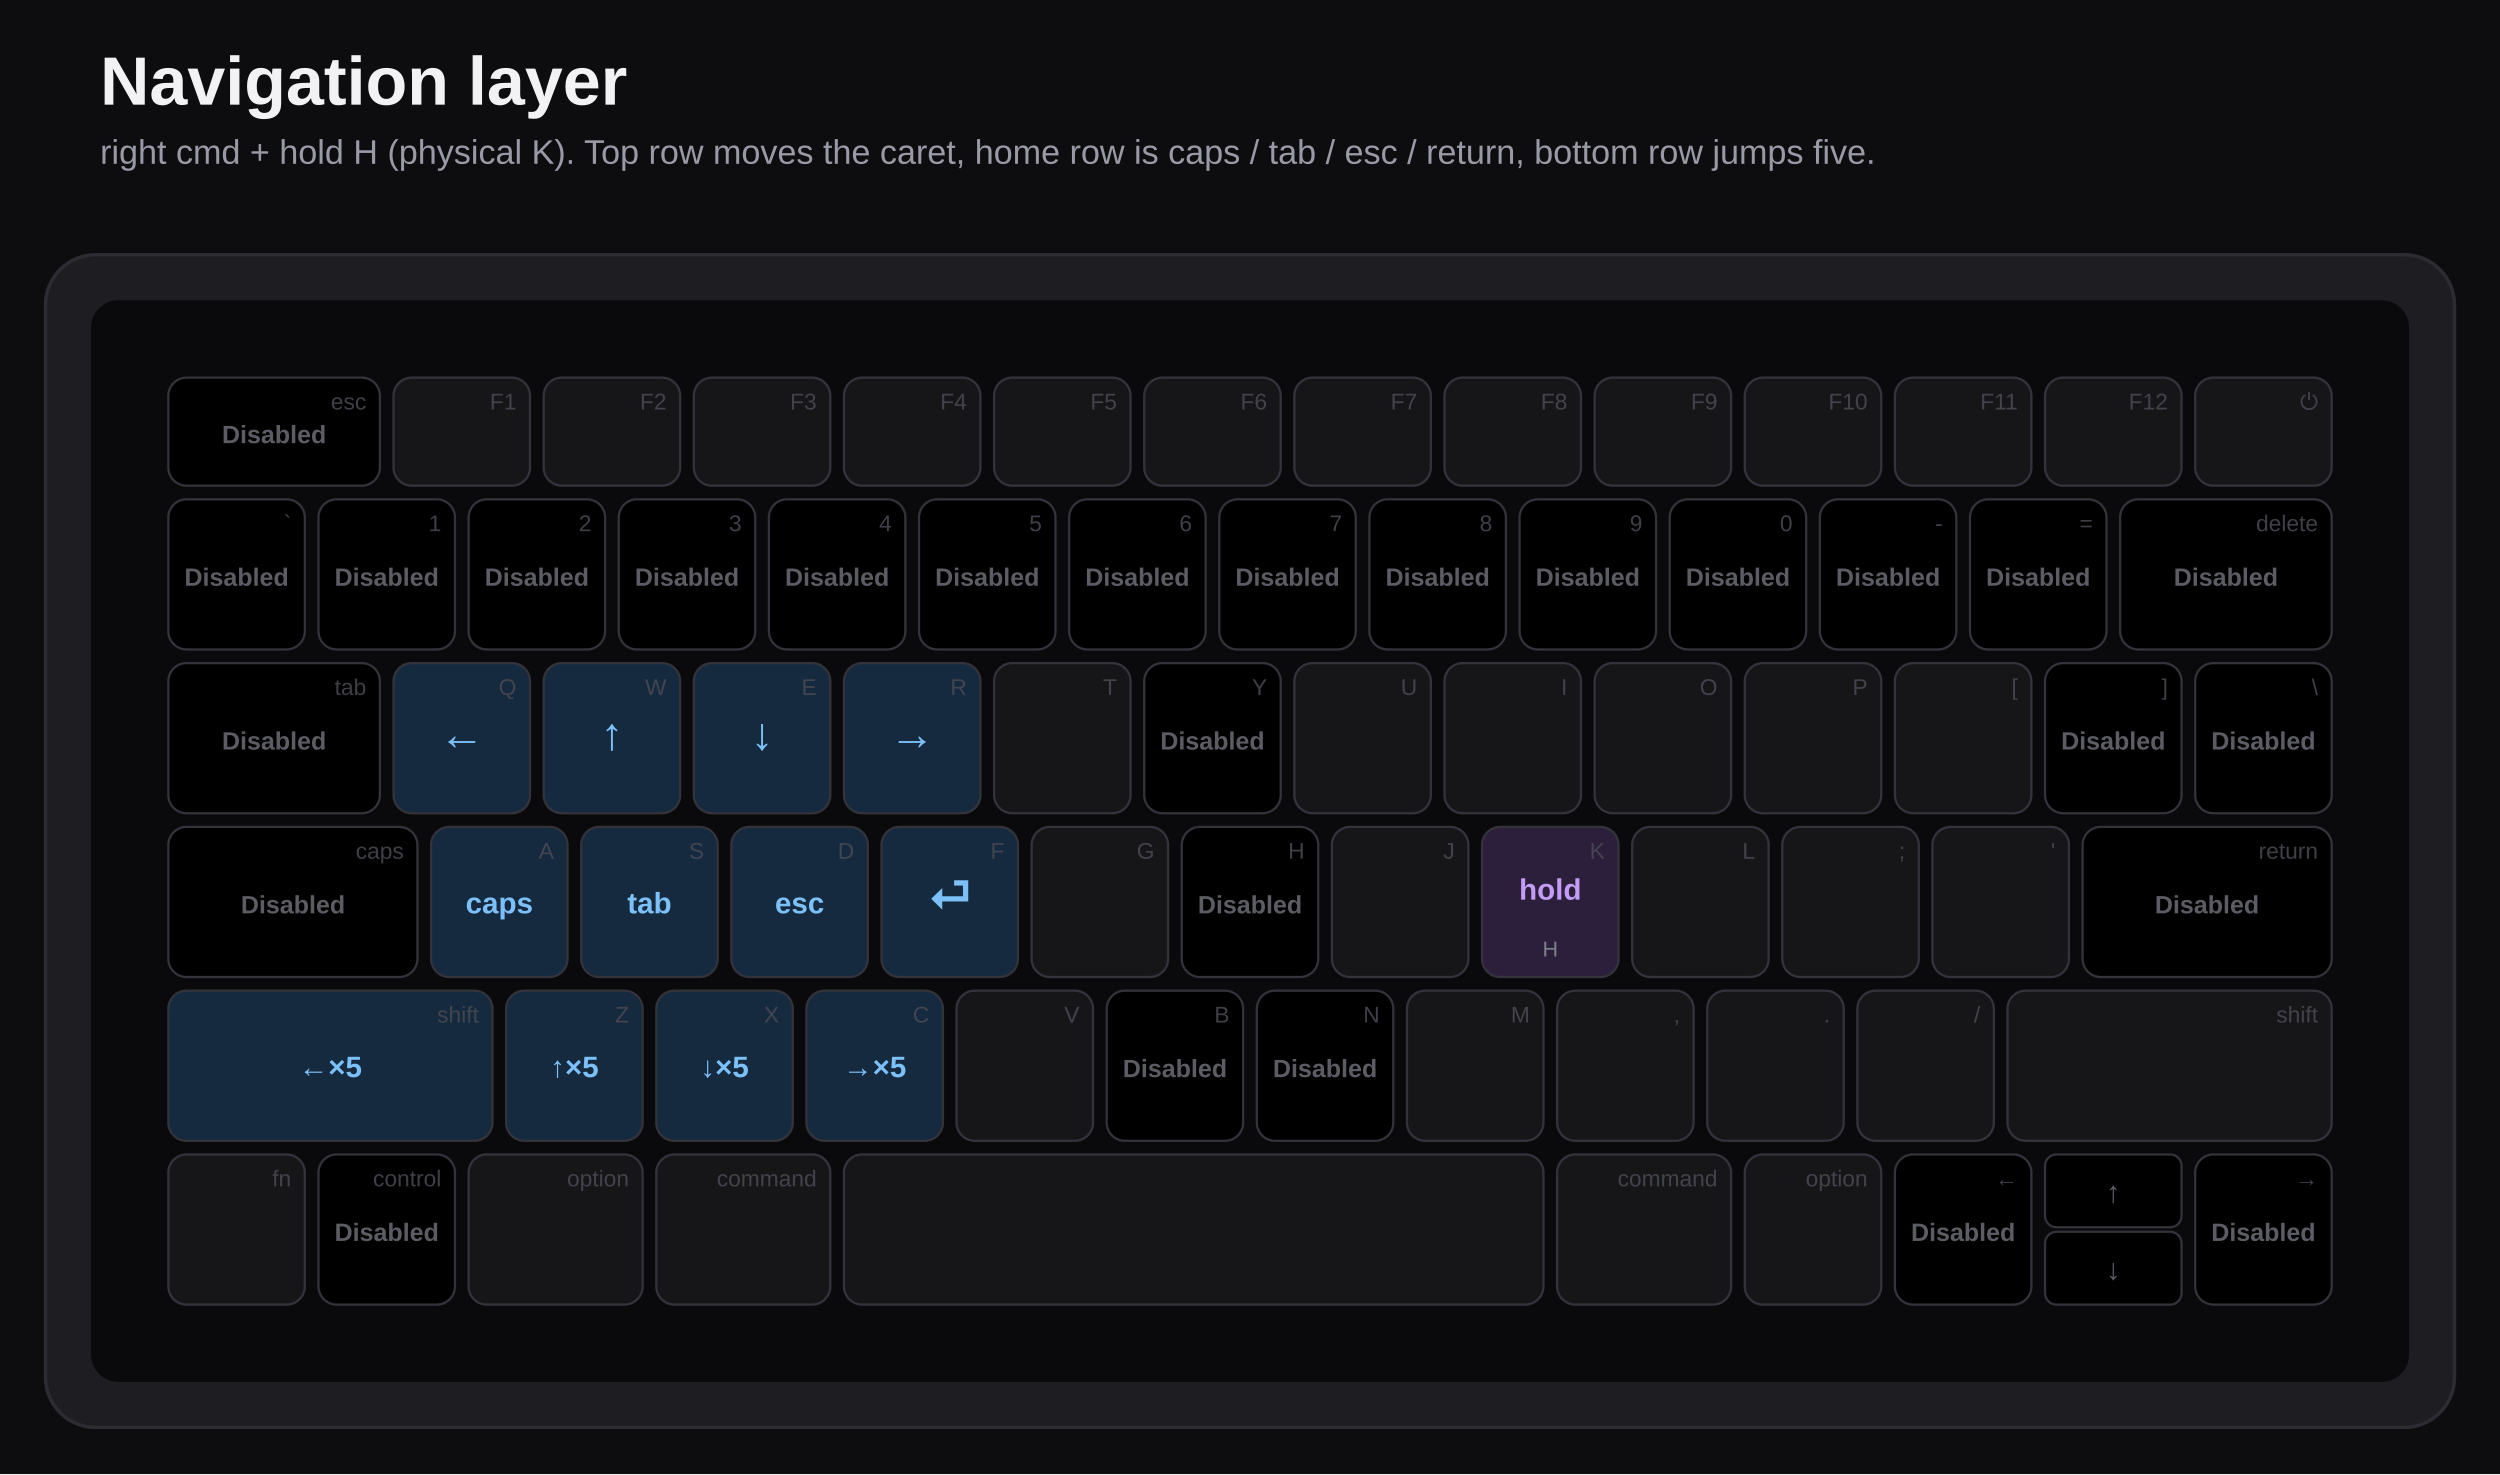
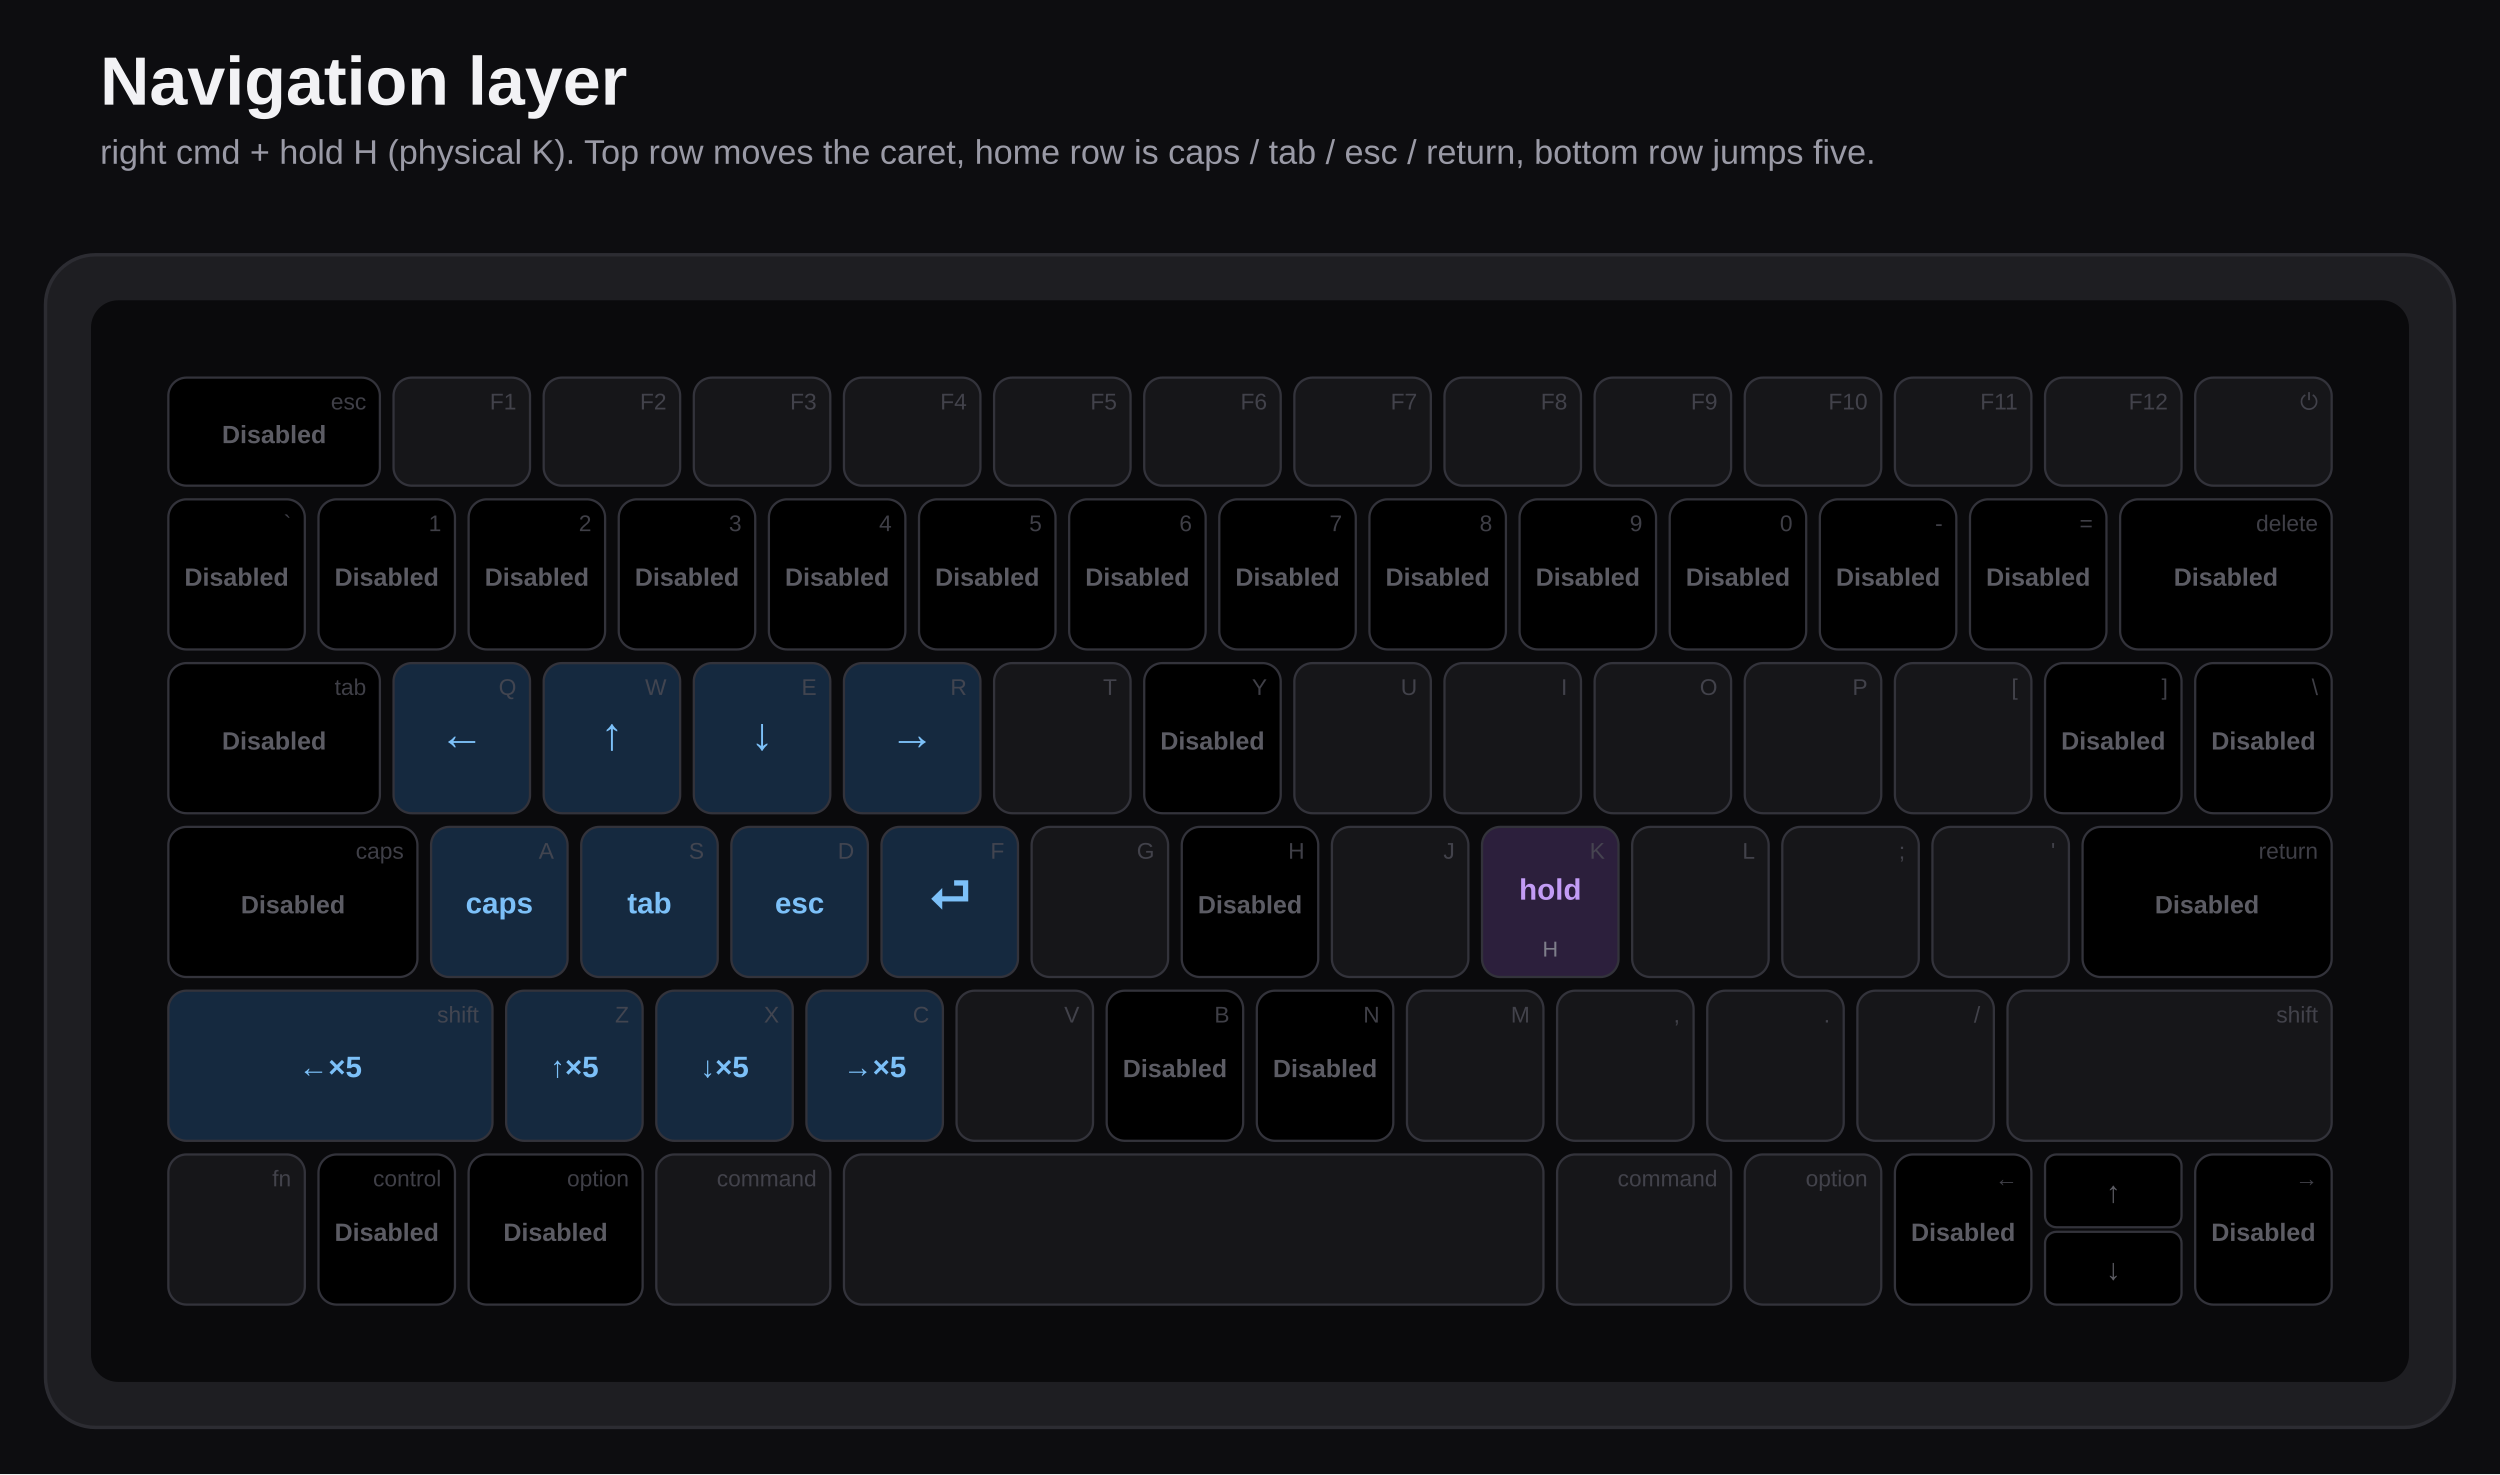
<svg xmlns="http://www.w3.org/2000/svg" width="1099" height="648" viewBox="0 0 1099 648" role="img" aria-label="Navigation layer layer of the splitmac">
  <rect width="1099" height="648" fill="#0d0d10" />
  <text x="44.0" y="46.0" fill="#f2f2f5" font-size="30" font-weight="700" text-anchor="start" opacity="1.0" font-family="-apple-system, BlinkMacSystemFont, 'SF Pro Text', 'Helvetica Neue', Arial, sans-serif">Navigation layer</text>
  <text x="44.0" y="72.0" fill="#9a9aa6" font-size="15" font-weight="400" text-anchor="start" opacity="1.0" font-family="-apple-system, BlinkMacSystemFont, 'SF Pro Text', 'Helvetica Neue', Arial, sans-serif">right cmd + hold H (physical K). Top row moves the caret, home row is caps / tab / esc / return, bottom row jumps five.</text>
  <rect x="20.0" y="112.0" width="1059.0" height="515.5" rx="22" fill="#1e1e22" stroke="#2c2c32" stroke-width="1.5" />
  <rect x="40.0" y="132.0" width="1019.0" height="475.5" rx="12" fill="#0a0a0c" />
  <rect x="74.0" y="166.0" width="93.0" height="47.5" rx="8" fill="#000000" stroke="#33333b" stroke-width="1" />
  <text x="161.0" y="180.0" fill="#4a4a53" font-size="10" font-weight="500" text-anchor="end" opacity="0.85" font-family="-apple-system, BlinkMacSystemFont, 'SF Pro Text', 'Helvetica Neue', Arial, sans-serif">esc</text>
  <text x="120.5" y="194.8" fill="#5c5c64" font-size="11" font-weight="600" text-anchor="middle" opacity="1.0" font-family="-apple-system, BlinkMacSystemFont, 'SF Pro Text', 'Helvetica Neue', Arial, sans-serif">Disabled</text>
  <rect x="173.0" y="166.0" width="60.0" height="47.5" rx="8" fill="#161619" stroke="#33333b" stroke-width="1" />
  <text x="227.0" y="180.0" fill="#4a4a53" font-size="10" font-weight="500" text-anchor="end" opacity="0.85" font-family="-apple-system, BlinkMacSystemFont, 'SF Pro Text', 'Helvetica Neue', Arial, sans-serif">F1</text>
  <rect x="239.0" y="166.0" width="60.0" height="47.5" rx="8" fill="#161619" stroke="#33333b" stroke-width="1" />
  <text x="293.0" y="180.0" fill="#4a4a53" font-size="10" font-weight="500" text-anchor="end" opacity="0.85" font-family="-apple-system, BlinkMacSystemFont, 'SF Pro Text', 'Helvetica Neue', Arial, sans-serif">F2</text>
  <rect x="305.0" y="166.0" width="60.0" height="47.5" rx="8" fill="#161619" stroke="#33333b" stroke-width="1" />
  <text x="359.0" y="180.0" fill="#4a4a53" font-size="10" font-weight="500" text-anchor="end" opacity="0.85" font-family="-apple-system, BlinkMacSystemFont, 'SF Pro Text', 'Helvetica Neue', Arial, sans-serif">F3</text>
  <rect x="371.0" y="166.0" width="60.0" height="47.5" rx="8" fill="#161619" stroke="#33333b" stroke-width="1" />
  <text x="425.0" y="180.0" fill="#4a4a53" font-size="10" font-weight="500" text-anchor="end" opacity="0.85" font-family="-apple-system, BlinkMacSystemFont, 'SF Pro Text', 'Helvetica Neue', Arial, sans-serif">F4</text>
  <rect x="437.0" y="166.0" width="60.0" height="47.5" rx="8" fill="#161619" stroke="#33333b" stroke-width="1" />
  <text x="491.0" y="180.0" fill="#4a4a53" font-size="10" font-weight="500" text-anchor="end" opacity="0.85" font-family="-apple-system, BlinkMacSystemFont, 'SF Pro Text', 'Helvetica Neue', Arial, sans-serif">F5</text>
  <rect x="503.0" y="166.0" width="60.0" height="47.5" rx="8" fill="#161619" stroke="#33333b" stroke-width="1" />
  <text x="557.0" y="180.0" fill="#4a4a53" font-size="10" font-weight="500" text-anchor="end" opacity="0.85" font-family="-apple-system, BlinkMacSystemFont, 'SF Pro Text', 'Helvetica Neue', Arial, sans-serif">F6</text>
  <rect x="569.0" y="166.0" width="60.0" height="47.5" rx="8" fill="#161619" stroke="#33333b" stroke-width="1" />
  <text x="623.0" y="180.0" fill="#4a4a53" font-size="10" font-weight="500" text-anchor="end" opacity="0.85" font-family="-apple-system, BlinkMacSystemFont, 'SF Pro Text', 'Helvetica Neue', Arial, sans-serif">F7</text>
  <rect x="635.0" y="166.0" width="60.0" height="47.5" rx="8" fill="#161619" stroke="#33333b" stroke-width="1" />
  <text x="689.0" y="180.0" fill="#4a4a53" font-size="10" font-weight="500" text-anchor="end" opacity="0.85" font-family="-apple-system, BlinkMacSystemFont, 'SF Pro Text', 'Helvetica Neue', Arial, sans-serif">F8</text>
  <rect x="701.0" y="166.0" width="60.0" height="47.5" rx="8" fill="#161619" stroke="#33333b" stroke-width="1" />
  <text x="755.0" y="180.0" fill="#4a4a53" font-size="10" font-weight="500" text-anchor="end" opacity="0.85" font-family="-apple-system, BlinkMacSystemFont, 'SF Pro Text', 'Helvetica Neue', Arial, sans-serif">F9</text>
  <rect x="767.0" y="166.0" width="60.0" height="47.5" rx="8" fill="#161619" stroke="#33333b" stroke-width="1" />
  <text x="821.0" y="180.0" fill="#4a4a53" font-size="10" font-weight="500" text-anchor="end" opacity="0.85" font-family="-apple-system, BlinkMacSystemFont, 'SF Pro Text', 'Helvetica Neue', Arial, sans-serif">F10</text>
  <rect x="833.0" y="166.0" width="60.0" height="47.5" rx="8" fill="#161619" stroke="#33333b" stroke-width="1" />
  <text x="887.0" y="180.0" fill="#4a4a53" font-size="10" font-weight="500" text-anchor="end" opacity="0.85" font-family="-apple-system, BlinkMacSystemFont, 'SF Pro Text', 'Helvetica Neue', Arial, sans-serif">F11</text>
  <rect x="899.0" y="166.0" width="60.0" height="47.5" rx="8" fill="#161619" stroke="#33333b" stroke-width="1" />
  <text x="953.0" y="180.0" fill="#4a4a53" font-size="10" font-weight="500" text-anchor="end" opacity="0.85" font-family="-apple-system, BlinkMacSystemFont, 'SF Pro Text', 'Helvetica Neue', Arial, sans-serif">F12</text>
  <rect x="965.0" y="166.0" width="60.0" height="47.5" rx="8" fill="#161619" stroke="#33333b" stroke-width="1" />
  <text x="1019.0" y="180.0" fill="#4a4a53" font-size="10" font-weight="500" text-anchor="end" opacity="0.85" font-family="-apple-system, BlinkMacSystemFont, 'SF Pro Text', 'Helvetica Neue', Arial, sans-serif">⏻</text>
  <rect x="74.0" y="219.5" width="60.0" height="66.0" rx="8" fill="#000000" stroke="#33333b" stroke-width="1" />
  <text x="128.0" y="233.5" fill="#4a4a53" font-size="10" font-weight="500" text-anchor="end" opacity="0.85" font-family="-apple-system, BlinkMacSystemFont, 'SF Pro Text', 'Helvetica Neue', Arial, sans-serif">`</text>
  <text x="104.0" y="257.5" fill="#5c5c64" font-size="11" font-weight="600" text-anchor="middle" opacity="1.0" font-family="-apple-system, BlinkMacSystemFont, 'SF Pro Text', 'Helvetica Neue', Arial, sans-serif">Disabled</text>
  <rect x="140.0" y="219.5" width="60.0" height="66.0" rx="8" fill="#000000" stroke="#33333b" stroke-width="1" />
  <text x="194.0" y="233.5" fill="#4a4a53" font-size="10" font-weight="500" text-anchor="end" opacity="0.85" font-family="-apple-system, BlinkMacSystemFont, 'SF Pro Text', 'Helvetica Neue', Arial, sans-serif">1</text>
  <text x="170.0" y="257.5" fill="#5c5c64" font-size="11" font-weight="600" text-anchor="middle" opacity="1.0" font-family="-apple-system, BlinkMacSystemFont, 'SF Pro Text', 'Helvetica Neue', Arial, sans-serif">Disabled</text>
  <rect x="206.0" y="219.5" width="60.0" height="66.0" rx="8" fill="#000000" stroke="#33333b" stroke-width="1" />
  <text x="260.0" y="233.5" fill="#4a4a53" font-size="10" font-weight="500" text-anchor="end" opacity="0.85" font-family="-apple-system, BlinkMacSystemFont, 'SF Pro Text', 'Helvetica Neue', Arial, sans-serif">2</text>
  <text x="236.0" y="257.5" fill="#5c5c64" font-size="11" font-weight="600" text-anchor="middle" opacity="1.0" font-family="-apple-system, BlinkMacSystemFont, 'SF Pro Text', 'Helvetica Neue', Arial, sans-serif">Disabled</text>
  <rect x="272.0" y="219.5" width="60.0" height="66.0" rx="8" fill="#000000" stroke="#33333b" stroke-width="1" />
  <text x="326.0" y="233.5" fill="#4a4a53" font-size="10" font-weight="500" text-anchor="end" opacity="0.85" font-family="-apple-system, BlinkMacSystemFont, 'SF Pro Text', 'Helvetica Neue', Arial, sans-serif">3</text>
  <text x="302.0" y="257.5" fill="#5c5c64" font-size="11" font-weight="600" text-anchor="middle" opacity="1.0" font-family="-apple-system, BlinkMacSystemFont, 'SF Pro Text', 'Helvetica Neue', Arial, sans-serif">Disabled</text>
  <rect x="338.0" y="219.5" width="60.0" height="66.0" rx="8" fill="#000000" stroke="#33333b" stroke-width="1" />
  <text x="392.0" y="233.5" fill="#4a4a53" font-size="10" font-weight="500" text-anchor="end" opacity="0.85" font-family="-apple-system, BlinkMacSystemFont, 'SF Pro Text', 'Helvetica Neue', Arial, sans-serif">4</text>
  <text x="368.0" y="257.5" fill="#5c5c64" font-size="11" font-weight="600" text-anchor="middle" opacity="1.0" font-family="-apple-system, BlinkMacSystemFont, 'SF Pro Text', 'Helvetica Neue', Arial, sans-serif">Disabled</text>
  <rect x="404.0" y="219.5" width="60.0" height="66.0" rx="8" fill="#000000" stroke="#33333b" stroke-width="1" />
  <text x="458.0" y="233.5" fill="#4a4a53" font-size="10" font-weight="500" text-anchor="end" opacity="0.85" font-family="-apple-system, BlinkMacSystemFont, 'SF Pro Text', 'Helvetica Neue', Arial, sans-serif">5</text>
  <text x="434.0" y="257.5" fill="#5c5c64" font-size="11" font-weight="600" text-anchor="middle" opacity="1.0" font-family="-apple-system, BlinkMacSystemFont, 'SF Pro Text', 'Helvetica Neue', Arial, sans-serif">Disabled</text>
  <rect x="470.0" y="219.5" width="60.0" height="66.0" rx="8" fill="#000000" stroke="#33333b" stroke-width="1" />
  <text x="524.0" y="233.5" fill="#4a4a53" font-size="10" font-weight="500" text-anchor="end" opacity="0.85" font-family="-apple-system, BlinkMacSystemFont, 'SF Pro Text', 'Helvetica Neue', Arial, sans-serif">6</text>
  <text x="500.0" y="257.5" fill="#5c5c64" font-size="11" font-weight="600" text-anchor="middle" opacity="1.0" font-family="-apple-system, BlinkMacSystemFont, 'SF Pro Text', 'Helvetica Neue', Arial, sans-serif">Disabled</text>
  <rect x="536.0" y="219.5" width="60.0" height="66.0" rx="8" fill="#000000" stroke="#33333b" stroke-width="1" />
  <text x="590.0" y="233.5" fill="#4a4a53" font-size="10" font-weight="500" text-anchor="end" opacity="0.85" font-family="-apple-system, BlinkMacSystemFont, 'SF Pro Text', 'Helvetica Neue', Arial, sans-serif">7</text>
  <text x="566.0" y="257.5" fill="#5c5c64" font-size="11" font-weight="600" text-anchor="middle" opacity="1.0" font-family="-apple-system, BlinkMacSystemFont, 'SF Pro Text', 'Helvetica Neue', Arial, sans-serif">Disabled</text>
  <rect x="602.0" y="219.5" width="60.0" height="66.0" rx="8" fill="#000000" stroke="#33333b" stroke-width="1" />
  <text x="656.0" y="233.5" fill="#4a4a53" font-size="10" font-weight="500" text-anchor="end" opacity="0.85" font-family="-apple-system, BlinkMacSystemFont, 'SF Pro Text', 'Helvetica Neue', Arial, sans-serif">8</text>
  <text x="632.0" y="257.5" fill="#5c5c64" font-size="11" font-weight="600" text-anchor="middle" opacity="1.0" font-family="-apple-system, BlinkMacSystemFont, 'SF Pro Text', 'Helvetica Neue', Arial, sans-serif">Disabled</text>
  <rect x="668.0" y="219.5" width="60.0" height="66.0" rx="8" fill="#000000" stroke="#33333b" stroke-width="1" />
  <text x="722.0" y="233.5" fill="#4a4a53" font-size="10" font-weight="500" text-anchor="end" opacity="0.85" font-family="-apple-system, BlinkMacSystemFont, 'SF Pro Text', 'Helvetica Neue', Arial, sans-serif">9</text>
  <text x="698.0" y="257.5" fill="#5c5c64" font-size="11" font-weight="600" text-anchor="middle" opacity="1.0" font-family="-apple-system, BlinkMacSystemFont, 'SF Pro Text', 'Helvetica Neue', Arial, sans-serif">Disabled</text>
  <rect x="734.0" y="219.5" width="60.0" height="66.0" rx="8" fill="#000000" stroke="#33333b" stroke-width="1" />
  <text x="788.0" y="233.5" fill="#4a4a53" font-size="10" font-weight="500" text-anchor="end" opacity="0.85" font-family="-apple-system, BlinkMacSystemFont, 'SF Pro Text', 'Helvetica Neue', Arial, sans-serif">0</text>
  <text x="764.0" y="257.5" fill="#5c5c64" font-size="11" font-weight="600" text-anchor="middle" opacity="1.0" font-family="-apple-system, BlinkMacSystemFont, 'SF Pro Text', 'Helvetica Neue', Arial, sans-serif">Disabled</text>
  <rect x="800.0" y="219.5" width="60.0" height="66.0" rx="8" fill="#000000" stroke="#33333b" stroke-width="1" />
  <text x="854.0" y="233.5" fill="#4a4a53" font-size="10" font-weight="500" text-anchor="end" opacity="0.85" font-family="-apple-system, BlinkMacSystemFont, 'SF Pro Text', 'Helvetica Neue', Arial, sans-serif">-</text>
  <text x="830.0" y="257.5" fill="#5c5c64" font-size="11" font-weight="600" text-anchor="middle" opacity="1.0" font-family="-apple-system, BlinkMacSystemFont, 'SF Pro Text', 'Helvetica Neue', Arial, sans-serif">Disabled</text>
  <rect x="866.0" y="219.5" width="60.0" height="66.0" rx="8" fill="#000000" stroke="#33333b" stroke-width="1" />
  <text x="920.0" y="233.5" fill="#4a4a53" font-size="10" font-weight="500" text-anchor="end" opacity="0.85" font-family="-apple-system, BlinkMacSystemFont, 'SF Pro Text', 'Helvetica Neue', Arial, sans-serif">=</text>
  <text x="896.0" y="257.5" fill="#5c5c64" font-size="11" font-weight="600" text-anchor="middle" opacity="1.0" font-family="-apple-system, BlinkMacSystemFont, 'SF Pro Text', 'Helvetica Neue', Arial, sans-serif">Disabled</text>
  <rect x="932.0" y="219.5" width="93.0" height="66.0" rx="8" fill="#000000" stroke="#33333b" stroke-width="1" />
  <text x="1019.0" y="233.5" fill="#4a4a53" font-size="10" font-weight="500" text-anchor="end" opacity="0.85" font-family="-apple-system, BlinkMacSystemFont, 'SF Pro Text', 'Helvetica Neue', Arial, sans-serif">delete</text>
  <text x="978.5" y="257.5" fill="#5c5c64" font-size="11" font-weight="600" text-anchor="middle" opacity="1.0" font-family="-apple-system, BlinkMacSystemFont, 'SF Pro Text', 'Helvetica Neue', Arial, sans-serif">Disabled</text>
  <rect x="74.0" y="291.5" width="93.0" height="66.0" rx="8" fill="#000000" stroke="#33333b" stroke-width="1" />
  <text x="161.0" y="305.5" fill="#4a4a53" font-size="10" font-weight="500" text-anchor="end" opacity="0.85" font-family="-apple-system, BlinkMacSystemFont, 'SF Pro Text', 'Helvetica Neue', Arial, sans-serif">tab</text>
  <text x="120.5" y="329.5" fill="#5c5c64" font-size="11" font-weight="600" text-anchor="middle" opacity="1.0" font-family="-apple-system, BlinkMacSystemFont, 'SF Pro Text', 'Helvetica Neue', Arial, sans-serif">Disabled</text>
  <rect x="173.0" y="291.5" width="60.0" height="66.0" rx="8" fill="#15293f" stroke="#33333b" stroke-width="1" />
  <text x="227.0" y="305.5" fill="#4a4a53" font-size="10" font-weight="500" text-anchor="end" opacity="0.85" font-family="-apple-system, BlinkMacSystemFont, 'SF Pro Text', 'Helvetica Neue', Arial, sans-serif">Q</text>
  <text x="203.0" y="329.5" fill="#7cc0f8" font-size="20" font-weight="700" text-anchor="middle" opacity="1.0" font-family="-apple-system, BlinkMacSystemFont, 'SF Pro Text', 'Helvetica Neue', Arial, sans-serif">←</text>
  <rect x="239.0" y="291.5" width="60.0" height="66.0" rx="8" fill="#15293f" stroke="#33333b" stroke-width="1" />
  <text x="293.0" y="305.5" fill="#4a4a53" font-size="10" font-weight="500" text-anchor="end" opacity="0.85" font-family="-apple-system, BlinkMacSystemFont, 'SF Pro Text', 'Helvetica Neue', Arial, sans-serif">W</text>
  <text x="269.0" y="329.5" fill="#7cc0f8" font-size="20" font-weight="700" text-anchor="middle" opacity="1.0" font-family="-apple-system, BlinkMacSystemFont, 'SF Pro Text', 'Helvetica Neue', Arial, sans-serif">↑</text>
  <rect x="305.0" y="291.5" width="60.0" height="66.0" rx="8" fill="#15293f" stroke="#33333b" stroke-width="1" />
  <text x="359.0" y="305.5" fill="#4a4a53" font-size="10" font-weight="500" text-anchor="end" opacity="0.85" font-family="-apple-system, BlinkMacSystemFont, 'SF Pro Text', 'Helvetica Neue', Arial, sans-serif">E</text>
  <text x="335.0" y="329.5" fill="#7cc0f8" font-size="20" font-weight="700" text-anchor="middle" opacity="1.0" font-family="-apple-system, BlinkMacSystemFont, 'SF Pro Text', 'Helvetica Neue', Arial, sans-serif">↓</text>
  <rect x="371.0" y="291.5" width="60.0" height="66.0" rx="8" fill="#15293f" stroke="#33333b" stroke-width="1" />
  <text x="425.0" y="305.5" fill="#4a4a53" font-size="10" font-weight="500" text-anchor="end" opacity="0.85" font-family="-apple-system, BlinkMacSystemFont, 'SF Pro Text', 'Helvetica Neue', Arial, sans-serif">R</text>
  <text x="401.0" y="329.5" fill="#7cc0f8" font-size="20" font-weight="700" text-anchor="middle" opacity="1.0" font-family="-apple-system, BlinkMacSystemFont, 'SF Pro Text', 'Helvetica Neue', Arial, sans-serif">→</text>
  <rect x="437.0" y="291.5" width="60.0" height="66.0" rx="8" fill="#161619" stroke="#33333b" stroke-width="1" />
  <text x="491.0" y="305.5" fill="#4a4a53" font-size="10" font-weight="500" text-anchor="end" opacity="0.85" font-family="-apple-system, BlinkMacSystemFont, 'SF Pro Text', 'Helvetica Neue', Arial, sans-serif">T</text>
  <rect x="503.0" y="291.5" width="60.0" height="66.0" rx="8" fill="#000000" stroke="#33333b" stroke-width="1" />
  <text x="557.0" y="305.5" fill="#4a4a53" font-size="10" font-weight="500" text-anchor="end" opacity="0.85" font-family="-apple-system, BlinkMacSystemFont, 'SF Pro Text', 'Helvetica Neue', Arial, sans-serif">Y</text>
  <text x="533.0" y="329.5" fill="#5c5c64" font-size="11" font-weight="600" text-anchor="middle" opacity="1.0" font-family="-apple-system, BlinkMacSystemFont, 'SF Pro Text', 'Helvetica Neue', Arial, sans-serif">Disabled</text>
  <rect x="569.0" y="291.5" width="60.0" height="66.0" rx="8" fill="#161619" stroke="#33333b" stroke-width="1" />
  <text x="623.0" y="305.5" fill="#4a4a53" font-size="10" font-weight="500" text-anchor="end" opacity="0.85" font-family="-apple-system, BlinkMacSystemFont, 'SF Pro Text', 'Helvetica Neue', Arial, sans-serif">U</text>
  <rect x="635.0" y="291.5" width="60.0" height="66.0" rx="8" fill="#161619" stroke="#33333b" stroke-width="1" />
  <text x="689.0" y="305.5" fill="#4a4a53" font-size="10" font-weight="500" text-anchor="end" opacity="0.85" font-family="-apple-system, BlinkMacSystemFont, 'SF Pro Text', 'Helvetica Neue', Arial, sans-serif">I</text>
  <rect x="701.0" y="291.5" width="60.0" height="66.0" rx="8" fill="#161619" stroke="#33333b" stroke-width="1" />
  <text x="755.0" y="305.5" fill="#4a4a53" font-size="10" font-weight="500" text-anchor="end" opacity="0.85" font-family="-apple-system, BlinkMacSystemFont, 'SF Pro Text', 'Helvetica Neue', Arial, sans-serif">O</text>
  <rect x="767.0" y="291.5" width="60.0" height="66.0" rx="8" fill="#161619" stroke="#33333b" stroke-width="1" />
  <text x="821.0" y="305.5" fill="#4a4a53" font-size="10" font-weight="500" text-anchor="end" opacity="0.85" font-family="-apple-system, BlinkMacSystemFont, 'SF Pro Text', 'Helvetica Neue', Arial, sans-serif">P</text>
  <rect x="833.0" y="291.5" width="60.0" height="66.0" rx="8" fill="#161619" stroke="#33333b" stroke-width="1" />
  <text x="887.0" y="305.5" fill="#4a4a53" font-size="10" font-weight="500" text-anchor="end" opacity="0.85" font-family="-apple-system, BlinkMacSystemFont, 'SF Pro Text', 'Helvetica Neue', Arial, sans-serif">[</text>
  <rect x="899.0" y="291.5" width="60.0" height="66.0" rx="8" fill="#000000" stroke="#33333b" stroke-width="1" />
  <text x="953.0" y="305.5" fill="#4a4a53" font-size="10" font-weight="500" text-anchor="end" opacity="0.85" font-family="-apple-system, BlinkMacSystemFont, 'SF Pro Text', 'Helvetica Neue', Arial, sans-serif">]</text>
  <text x="929.0" y="329.5" fill="#5c5c64" font-size="11" font-weight="600" text-anchor="middle" opacity="1.0" font-family="-apple-system, BlinkMacSystemFont, 'SF Pro Text', 'Helvetica Neue', Arial, sans-serif">Disabled</text>
  <rect x="965.0" y="291.5" width="60.0" height="66.0" rx="8" fill="#000000" stroke="#33333b" stroke-width="1" />
  <text x="1019.0" y="305.5" fill="#4a4a53" font-size="10" font-weight="500" text-anchor="end" opacity="0.85" font-family="-apple-system, BlinkMacSystemFont, 'SF Pro Text', 'Helvetica Neue', Arial, sans-serif">\</text>
  <text x="995.0" y="329.5" fill="#5c5c64" font-size="11" font-weight="600" text-anchor="middle" opacity="1.0" font-family="-apple-system, BlinkMacSystemFont, 'SF Pro Text', 'Helvetica Neue', Arial, sans-serif">Disabled</text>
  <rect x="74.0" y="363.5" width="109.5" height="66.0" rx="8" fill="#000000" stroke="#33333b" stroke-width="1" />
  <text x="177.5" y="377.5" fill="#4a4a53" font-size="10" font-weight="500" text-anchor="end" opacity="0.85" font-family="-apple-system, BlinkMacSystemFont, 'SF Pro Text', 'Helvetica Neue', Arial, sans-serif">caps</text>
  <text x="128.8" y="401.5" fill="#5c5c64" font-size="11" font-weight="600" text-anchor="middle" opacity="1.0" font-family="-apple-system, BlinkMacSystemFont, 'SF Pro Text', 'Helvetica Neue', Arial, sans-serif">Disabled</text>
  <rect x="189.5" y="363.5" width="60.0" height="66.0" rx="8" fill="#15293f" stroke="#33333b" stroke-width="1" />
  <text x="243.5" y="377.5" fill="#4a4a53" font-size="10" font-weight="500" text-anchor="end" opacity="0.85" font-family="-apple-system, BlinkMacSystemFont, 'SF Pro Text', 'Helvetica Neue', Arial, sans-serif">A</text>
  <text x="219.5" y="401.5" fill="#7cc0f8" font-size="13" font-weight="600" text-anchor="middle" opacity="1.0" font-family="-apple-system, BlinkMacSystemFont, 'SF Pro Text', 'Helvetica Neue', Arial, sans-serif">caps</text>
  <rect x="255.5" y="363.5" width="60.0" height="66.0" rx="8" fill="#15293f" stroke="#33333b" stroke-width="1" />
  <text x="309.5" y="377.5" fill="#4a4a53" font-size="10" font-weight="500" text-anchor="end" opacity="0.85" font-family="-apple-system, BlinkMacSystemFont, 'SF Pro Text', 'Helvetica Neue', Arial, sans-serif">S</text>
  <text x="285.5" y="401.5" fill="#7cc0f8" font-size="13" font-weight="600" text-anchor="middle" opacity="1.0" font-family="-apple-system, BlinkMacSystemFont, 'SF Pro Text', 'Helvetica Neue', Arial, sans-serif">tab</text>
  <rect x="321.5" y="363.5" width="60.0" height="66.0" rx="8" fill="#15293f" stroke="#33333b" stroke-width="1" />
  <text x="375.5" y="377.5" fill="#4a4a53" font-size="10" font-weight="500" text-anchor="end" opacity="0.85" font-family="-apple-system, BlinkMacSystemFont, 'SF Pro Text', 'Helvetica Neue', Arial, sans-serif">D</text>
  <text x="351.5" y="401.5" fill="#7cc0f8" font-size="13" font-weight="600" text-anchor="middle" opacity="1.0" font-family="-apple-system, BlinkMacSystemFont, 'SF Pro Text', 'Helvetica Neue', Arial, sans-serif">esc</text>
  <rect x="387.5" y="363.5" width="60.0" height="66.0" rx="8" fill="#15293f" stroke="#33333b" stroke-width="1" />
  <text x="441.5" y="377.5" fill="#4a4a53" font-size="10" font-weight="500" text-anchor="end" opacity="0.85" font-family="-apple-system, BlinkMacSystemFont, 'SF Pro Text', 'Helvetica Neue', Arial, sans-serif">F</text>
  <text x="417.5" y="401.5" fill="#7cc0f8" font-size="20" font-weight="700" text-anchor="middle" opacity="1.0" font-family="-apple-system, BlinkMacSystemFont, 'SF Pro Text', 'Helvetica Neue', Arial, sans-serif">⏎</text>
  <rect x="453.5" y="363.5" width="60.0" height="66.0" rx="8" fill="#161619" stroke="#33333b" stroke-width="1" />
  <text x="507.5" y="377.5" fill="#4a4a53" font-size="10" font-weight="500" text-anchor="end" opacity="0.85" font-family="-apple-system, BlinkMacSystemFont, 'SF Pro Text', 'Helvetica Neue', Arial, sans-serif">G</text>
  <rect x="519.5" y="363.5" width="60.0" height="66.0" rx="8" fill="#000000" stroke="#33333b" stroke-width="1" />
  <text x="573.5" y="377.5" fill="#4a4a53" font-size="10" font-weight="500" text-anchor="end" opacity="0.85" font-family="-apple-system, BlinkMacSystemFont, 'SF Pro Text', 'Helvetica Neue', Arial, sans-serif">H</text>
  <text x="549.5" y="401.5" fill="#5c5c64" font-size="11" font-weight="600" text-anchor="middle" opacity="1.0" font-family="-apple-system, BlinkMacSystemFont, 'SF Pro Text', 'Helvetica Neue', Arial, sans-serif">Disabled</text>
  <rect x="585.5" y="363.5" width="60.0" height="66.0" rx="8" fill="#161619" stroke="#33333b" stroke-width="1" />
  <text x="639.5" y="377.5" fill="#4a4a53" font-size="10" font-weight="500" text-anchor="end" opacity="0.85" font-family="-apple-system, BlinkMacSystemFont, 'SF Pro Text', 'Helvetica Neue', Arial, sans-serif">J</text>
  <rect x="651.5" y="363.5" width="60.0" height="66.0" rx="8" fill="#2c1f3c" stroke="#33333b" stroke-width="1" />
  <text x="705.5" y="377.5" fill="#4a4a53" font-size="10" font-weight="500" text-anchor="end" opacity="0.85" font-family="-apple-system, BlinkMacSystemFont, 'SF Pro Text', 'Helvetica Neue', Arial, sans-serif">K</text>
  <text x="681.5" y="395.5" fill="#c39cf5" font-size="13" font-weight="600" text-anchor="middle" opacity="1.0" font-family="-apple-system, BlinkMacSystemFont, 'SF Pro Text', 'Helvetica Neue', Arial, sans-serif">hold</text>
  <text x="681.5" y="420.5" fill="#7e7e8a" font-size="9.5" font-weight="500" text-anchor="middle" opacity="1.0" font-family="-apple-system, BlinkMacSystemFont, 'SF Pro Text', 'Helvetica Neue', Arial, sans-serif">H</text>
  <rect x="717.5" y="363.5" width="60.0" height="66.0" rx="8" fill="#161619" stroke="#33333b" stroke-width="1" />
  <text x="771.5" y="377.5" fill="#4a4a53" font-size="10" font-weight="500" text-anchor="end" opacity="0.85" font-family="-apple-system, BlinkMacSystemFont, 'SF Pro Text', 'Helvetica Neue', Arial, sans-serif">L</text>
  <rect x="783.5" y="363.5" width="60.0" height="66.0" rx="8" fill="#161619" stroke="#33333b" stroke-width="1" />
  <text x="837.5" y="377.5" fill="#4a4a53" font-size="10" font-weight="500" text-anchor="end" opacity="0.85" font-family="-apple-system, BlinkMacSystemFont, 'SF Pro Text', 'Helvetica Neue', Arial, sans-serif">;</text>
  <rect x="849.5" y="363.5" width="60.0" height="66.0" rx="8" fill="#161619" stroke="#33333b" stroke-width="1" />
  <text x="903.5" y="377.5" fill="#4a4a53" font-size="10" font-weight="500" text-anchor="end" opacity="0.85" font-family="-apple-system, BlinkMacSystemFont, 'SF Pro Text', 'Helvetica Neue', Arial, sans-serif">'</text>
  <rect x="915.5" y="363.5" width="109.5" height="66.0" rx="8" fill="#000000" stroke="#33333b" stroke-width="1" />
  <text x="1019.0" y="377.5" fill="#4a4a53" font-size="10" font-weight="500" text-anchor="end" opacity="0.85" font-family="-apple-system, BlinkMacSystemFont, 'SF Pro Text', 'Helvetica Neue', Arial, sans-serif">return</text>
  <text x="970.2" y="401.5" fill="#5c5c64" font-size="11" font-weight="600" text-anchor="middle" opacity="1.0" font-family="-apple-system, BlinkMacSystemFont, 'SF Pro Text', 'Helvetica Neue', Arial, sans-serif">Disabled</text>
  <rect x="74.0" y="435.5" width="142.5" height="66.0" rx="8" fill="#15293f" stroke="#33333b" stroke-width="1" />
  <text x="210.5" y="449.5" fill="#4a4a53" font-size="10" font-weight="500" text-anchor="end" opacity="0.85" font-family="-apple-system, BlinkMacSystemFont, 'SF Pro Text', 'Helvetica Neue', Arial, sans-serif">shift</text>
  <text x="145.2" y="473.5" fill="#7cc0f8" font-size="13" font-weight="600" text-anchor="middle" opacity="1.0" font-family="-apple-system, BlinkMacSystemFont, 'SF Pro Text', 'Helvetica Neue', Arial, sans-serif">←×5</text>
  <rect x="222.5" y="435.5" width="60.0" height="66.0" rx="8" fill="#15293f" stroke="#33333b" stroke-width="1" />
  <text x="276.5" y="449.5" fill="#4a4a53" font-size="10" font-weight="500" text-anchor="end" opacity="0.85" font-family="-apple-system, BlinkMacSystemFont, 'SF Pro Text', 'Helvetica Neue', Arial, sans-serif">Z</text>
  <text x="252.5" y="473.5" fill="#7cc0f8" font-size="13" font-weight="600" text-anchor="middle" opacity="1.0" font-family="-apple-system, BlinkMacSystemFont, 'SF Pro Text', 'Helvetica Neue', Arial, sans-serif">↑×5</text>
  <rect x="288.5" y="435.5" width="60.0" height="66.0" rx="8" fill="#15293f" stroke="#33333b" stroke-width="1" />
  <text x="342.5" y="449.5" fill="#4a4a53" font-size="10" font-weight="500" text-anchor="end" opacity="0.85" font-family="-apple-system, BlinkMacSystemFont, 'SF Pro Text', 'Helvetica Neue', Arial, sans-serif">X</text>
  <text x="318.5" y="473.5" fill="#7cc0f8" font-size="13" font-weight="600" text-anchor="middle" opacity="1.0" font-family="-apple-system, BlinkMacSystemFont, 'SF Pro Text', 'Helvetica Neue', Arial, sans-serif">↓×5</text>
  <rect x="354.5" y="435.5" width="60.0" height="66.0" rx="8" fill="#15293f" stroke="#33333b" stroke-width="1" />
  <text x="408.5" y="449.5" fill="#4a4a53" font-size="10" font-weight="500" text-anchor="end" opacity="0.85" font-family="-apple-system, BlinkMacSystemFont, 'SF Pro Text', 'Helvetica Neue', Arial, sans-serif">C</text>
  <text x="384.5" y="473.5" fill="#7cc0f8" font-size="13" font-weight="600" text-anchor="middle" opacity="1.0" font-family="-apple-system, BlinkMacSystemFont, 'SF Pro Text', 'Helvetica Neue', Arial, sans-serif">→×5</text>
  <rect x="420.5" y="435.5" width="60.0" height="66.0" rx="8" fill="#161619" stroke="#33333b" stroke-width="1" />
  <text x="474.5" y="449.5" fill="#4a4a53" font-size="10" font-weight="500" text-anchor="end" opacity="0.85" font-family="-apple-system, BlinkMacSystemFont, 'SF Pro Text', 'Helvetica Neue', Arial, sans-serif">V</text>
  <rect x="486.5" y="435.5" width="60.0" height="66.0" rx="8" fill="#000000" stroke="#33333b" stroke-width="1" />
  <text x="540.5" y="449.5" fill="#4a4a53" font-size="10" font-weight="500" text-anchor="end" opacity="0.85" font-family="-apple-system, BlinkMacSystemFont, 'SF Pro Text', 'Helvetica Neue', Arial, sans-serif">B</text>
  <text x="516.5" y="473.5" fill="#5c5c64" font-size="11" font-weight="600" text-anchor="middle" opacity="1.0" font-family="-apple-system, BlinkMacSystemFont, 'SF Pro Text', 'Helvetica Neue', Arial, sans-serif">Disabled</text>
  <rect x="552.5" y="435.5" width="60.0" height="66.0" rx="8" fill="#000000" stroke="#33333b" stroke-width="1" />
  <text x="606.5" y="449.5" fill="#4a4a53" font-size="10" font-weight="500" text-anchor="end" opacity="0.85" font-family="-apple-system, BlinkMacSystemFont, 'SF Pro Text', 'Helvetica Neue', Arial, sans-serif">N</text>
  <text x="582.5" y="473.5" fill="#5c5c64" font-size="11" font-weight="600" text-anchor="middle" opacity="1.0" font-family="-apple-system, BlinkMacSystemFont, 'SF Pro Text', 'Helvetica Neue', Arial, sans-serif">Disabled</text>
  <rect x="618.5" y="435.5" width="60.0" height="66.0" rx="8" fill="#161619" stroke="#33333b" stroke-width="1" />
  <text x="672.5" y="449.5" fill="#4a4a53" font-size="10" font-weight="500" text-anchor="end" opacity="0.85" font-family="-apple-system, BlinkMacSystemFont, 'SF Pro Text', 'Helvetica Neue', Arial, sans-serif">M</text>
  <rect x="684.5" y="435.5" width="60.0" height="66.0" rx="8" fill="#161619" stroke="#33333b" stroke-width="1" />
  <text x="738.5" y="449.5" fill="#4a4a53" font-size="10" font-weight="500" text-anchor="end" opacity="0.85" font-family="-apple-system, BlinkMacSystemFont, 'SF Pro Text', 'Helvetica Neue', Arial, sans-serif">,</text>
  <rect x="750.5" y="435.5" width="60.0" height="66.0" rx="8" fill="#161619" stroke="#33333b" stroke-width="1" />
  <text x="804.5" y="449.5" fill="#4a4a53" font-size="10" font-weight="500" text-anchor="end" opacity="0.85" font-family="-apple-system, BlinkMacSystemFont, 'SF Pro Text', 'Helvetica Neue', Arial, sans-serif">.</text>
  <rect x="816.5" y="435.5" width="60.0" height="66.0" rx="8" fill="#161619" stroke="#33333b" stroke-width="1" />
  <text x="870.5" y="449.5" fill="#4a4a53" font-size="10" font-weight="500" text-anchor="end" opacity="0.85" font-family="-apple-system, BlinkMacSystemFont, 'SF Pro Text', 'Helvetica Neue', Arial, sans-serif">/</text>
  <rect x="882.5" y="435.5" width="142.5" height="66.0" rx="8" fill="#161619" stroke="#33333b" stroke-width="1" />
  <text x="1019.0" y="449.5" fill="#4a4a53" font-size="10" font-weight="500" text-anchor="end" opacity="0.85" font-family="-apple-system, BlinkMacSystemFont, 'SF Pro Text', 'Helvetica Neue', Arial, sans-serif">shift</text>
  <rect x="74.0" y="507.5" width="60.0" height="66.0" rx="8" fill="#161619" stroke="#33333b" stroke-width="1" />
  <text x="128.0" y="521.5" fill="#4a4a53" font-size="10" font-weight="500" text-anchor="end" opacity="0.85" font-family="-apple-system, BlinkMacSystemFont, 'SF Pro Text', 'Helvetica Neue', Arial, sans-serif">fn</text>
  <rect x="140.0" y="507.5" width="60.0" height="66.0" rx="8" fill="#000000" stroke="#33333b" stroke-width="1" />
  <text x="194.0" y="521.5" fill="#4a4a53" font-size="10" font-weight="500" text-anchor="end" opacity="0.85" font-family="-apple-system, BlinkMacSystemFont, 'SF Pro Text', 'Helvetica Neue', Arial, sans-serif">control</text>
  <text x="170.0" y="545.5" fill="#5c5c64" font-size="11" font-weight="600" text-anchor="middle" opacity="1.0" font-family="-apple-system, BlinkMacSystemFont, 'SF Pro Text', 'Helvetica Neue', Arial, sans-serif">Disabled</text>
-   <rect x="206.0" y="507.5" width="76.5" height="66.0" rx="8" fill="#161619" stroke="#33333b" stroke-width="1" />
+   <rect x="206.0" y="507.5" width="76.5" height="66.0" rx="8" fill="#000000" stroke="#33333b" stroke-width="1" />
  <text x="276.5" y="521.5" fill="#4a4a53" font-size="10" font-weight="500" text-anchor="end" opacity="0.85" font-family="-apple-system, BlinkMacSystemFont, 'SF Pro Text', 'Helvetica Neue', Arial, sans-serif">option</text>
+   <text x="244.2" y="545.5" fill="#5c5c64" font-size="11" font-weight="600" text-anchor="middle" opacity="1.0" font-family="-apple-system, BlinkMacSystemFont, 'SF Pro Text', 'Helvetica Neue', Arial, sans-serif">Disabled</text>
  <rect x="288.5" y="507.5" width="76.5" height="66.0" rx="8" fill="#161619" stroke="#33333b" stroke-width="1" />
  <text x="359.0" y="521.5" fill="#4a4a53" font-size="10" font-weight="500" text-anchor="end" opacity="0.85" font-family="-apple-system, BlinkMacSystemFont, 'SF Pro Text', 'Helvetica Neue', Arial, sans-serif">command</text>
  <rect x="371.0" y="507.5" width="307.5" height="66.0" rx="8" fill="#161619" stroke="#33333b" stroke-width="1" />
  <rect x="684.5" y="507.5" width="76.5" height="66.0" rx="8" fill="#161619" stroke="#33333b" stroke-width="1" />
  <text x="755.0" y="521.5" fill="#4a4a53" font-size="10" font-weight="500" text-anchor="end" opacity="0.85" font-family="-apple-system, BlinkMacSystemFont, 'SF Pro Text', 'Helvetica Neue', Arial, sans-serif">command</text>
  <rect x="767.0" y="507.5" width="60.0" height="66.0" rx="8" fill="#161619" stroke="#33333b" stroke-width="1" />
  <text x="821.0" y="521.5" fill="#4a4a53" font-size="10" font-weight="500" text-anchor="end" opacity="0.85" font-family="-apple-system, BlinkMacSystemFont, 'SF Pro Text', 'Helvetica Neue', Arial, sans-serif">option</text>
  <rect x="833.0" y="507.5" width="60.0" height="66.0" rx="8" fill="#000000" stroke="#33333b" stroke-width="1" />
  <text x="887.0" y="521.5" fill="#4a4a53" font-size="10" font-weight="500" text-anchor="end" opacity="0.85" font-family="-apple-system, BlinkMacSystemFont, 'SF Pro Text', 'Helvetica Neue', Arial, sans-serif">←</text>
  <text x="863.0" y="545.5" fill="#5c5c64" font-size="11" font-weight="600" text-anchor="middle" opacity="1.0" font-family="-apple-system, BlinkMacSystemFont, 'SF Pro Text', 'Helvetica Neue', Arial, sans-serif">Disabled</text>
  <rect x="899.0" y="507.5" width="60.0" height="32.0" rx="5" fill="#000000" stroke="#33333b" stroke-width="1" />
  <text x="929.0" y="528.5" fill="#5c5c64" font-size="13" font-weight="600" text-anchor="middle" opacity="1.0" font-family="-apple-system, BlinkMacSystemFont, 'SF Pro Text', 'Helvetica Neue', Arial, sans-serif">↑</text>
  <rect x="899.0" y="541.5" width="60.0" height="32.0" rx="5" fill="#000000" stroke="#33333b" stroke-width="1" />
  <text x="929.0" y="562.5" fill="#5c5c64" font-size="13" font-weight="600" text-anchor="middle" opacity="1.0" font-family="-apple-system, BlinkMacSystemFont, 'SF Pro Text', 'Helvetica Neue', Arial, sans-serif">↓</text>
  <rect x="965.0" y="507.5" width="60.0" height="66.0" rx="8" fill="#000000" stroke="#33333b" stroke-width="1" />
  <text x="1019.0" y="521.5" fill="#4a4a53" font-size="10" font-weight="500" text-anchor="end" opacity="0.85" font-family="-apple-system, BlinkMacSystemFont, 'SF Pro Text', 'Helvetica Neue', Arial, sans-serif">→</text>
  <text x="995.0" y="545.5" fill="#5c5c64" font-size="11" font-weight="600" text-anchor="middle" opacity="1.0" font-family="-apple-system, BlinkMacSystemFont, 'SF Pro Text', 'Helvetica Neue', Arial, sans-serif">Disabled</text>
</svg>
